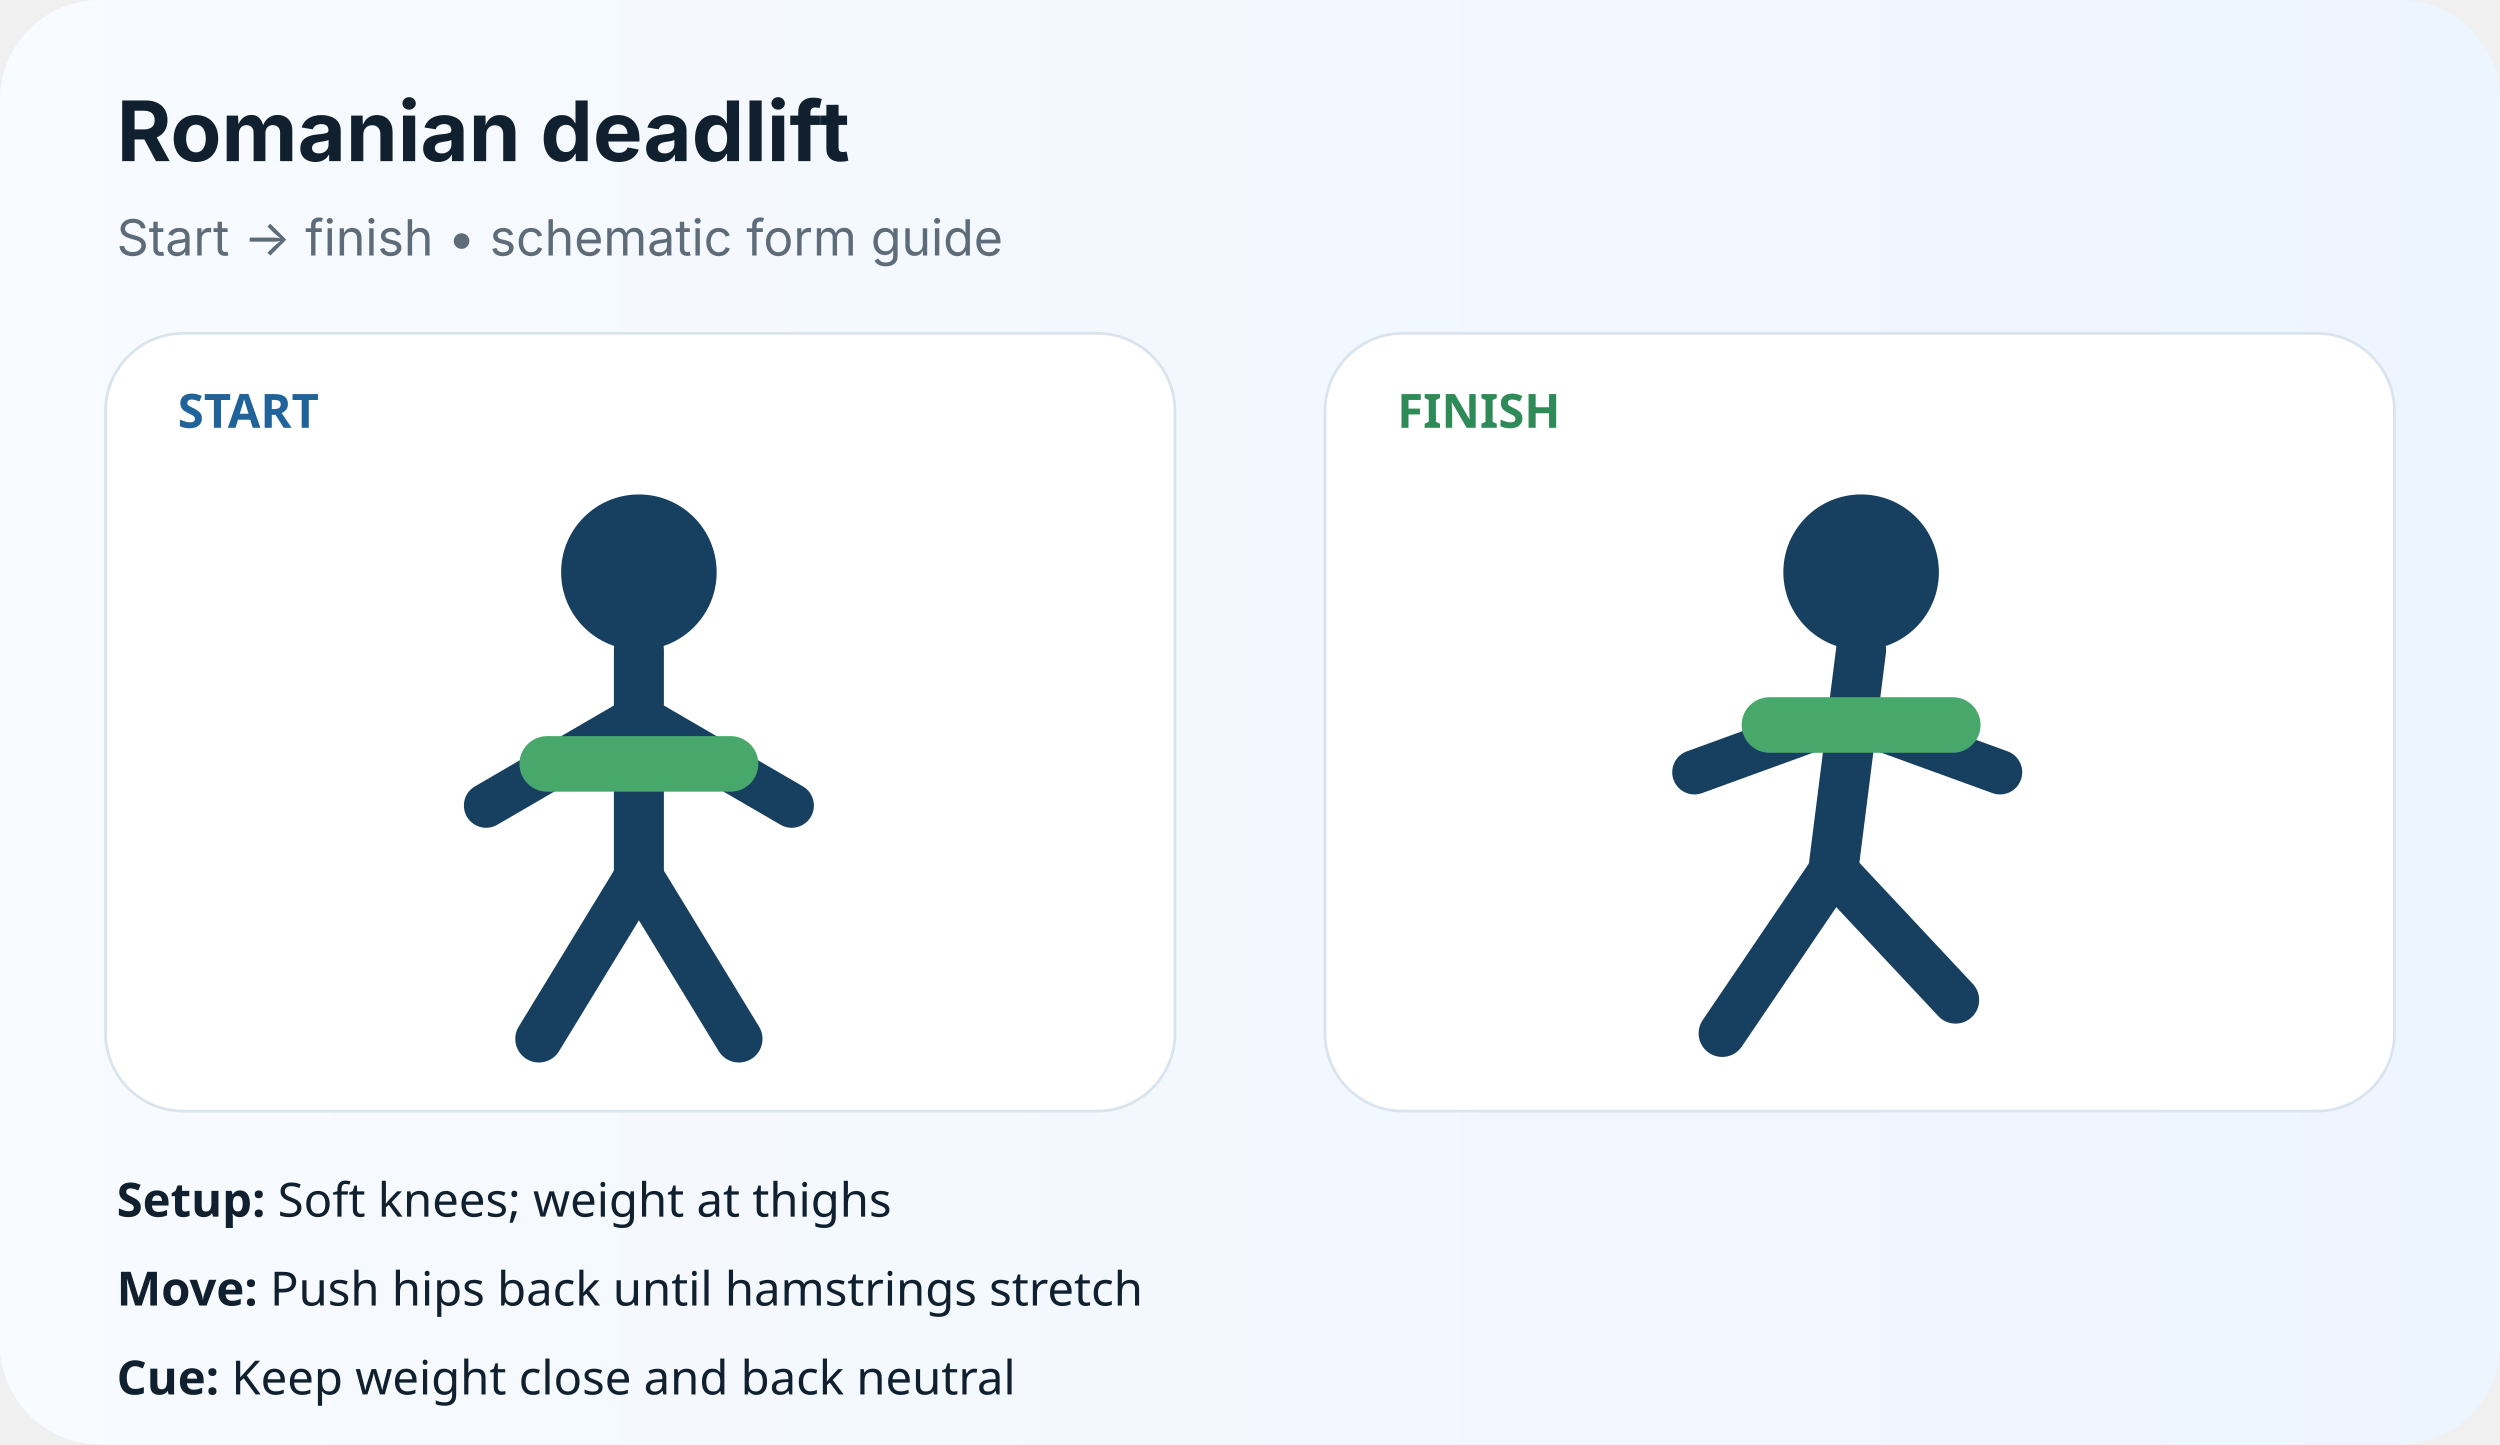
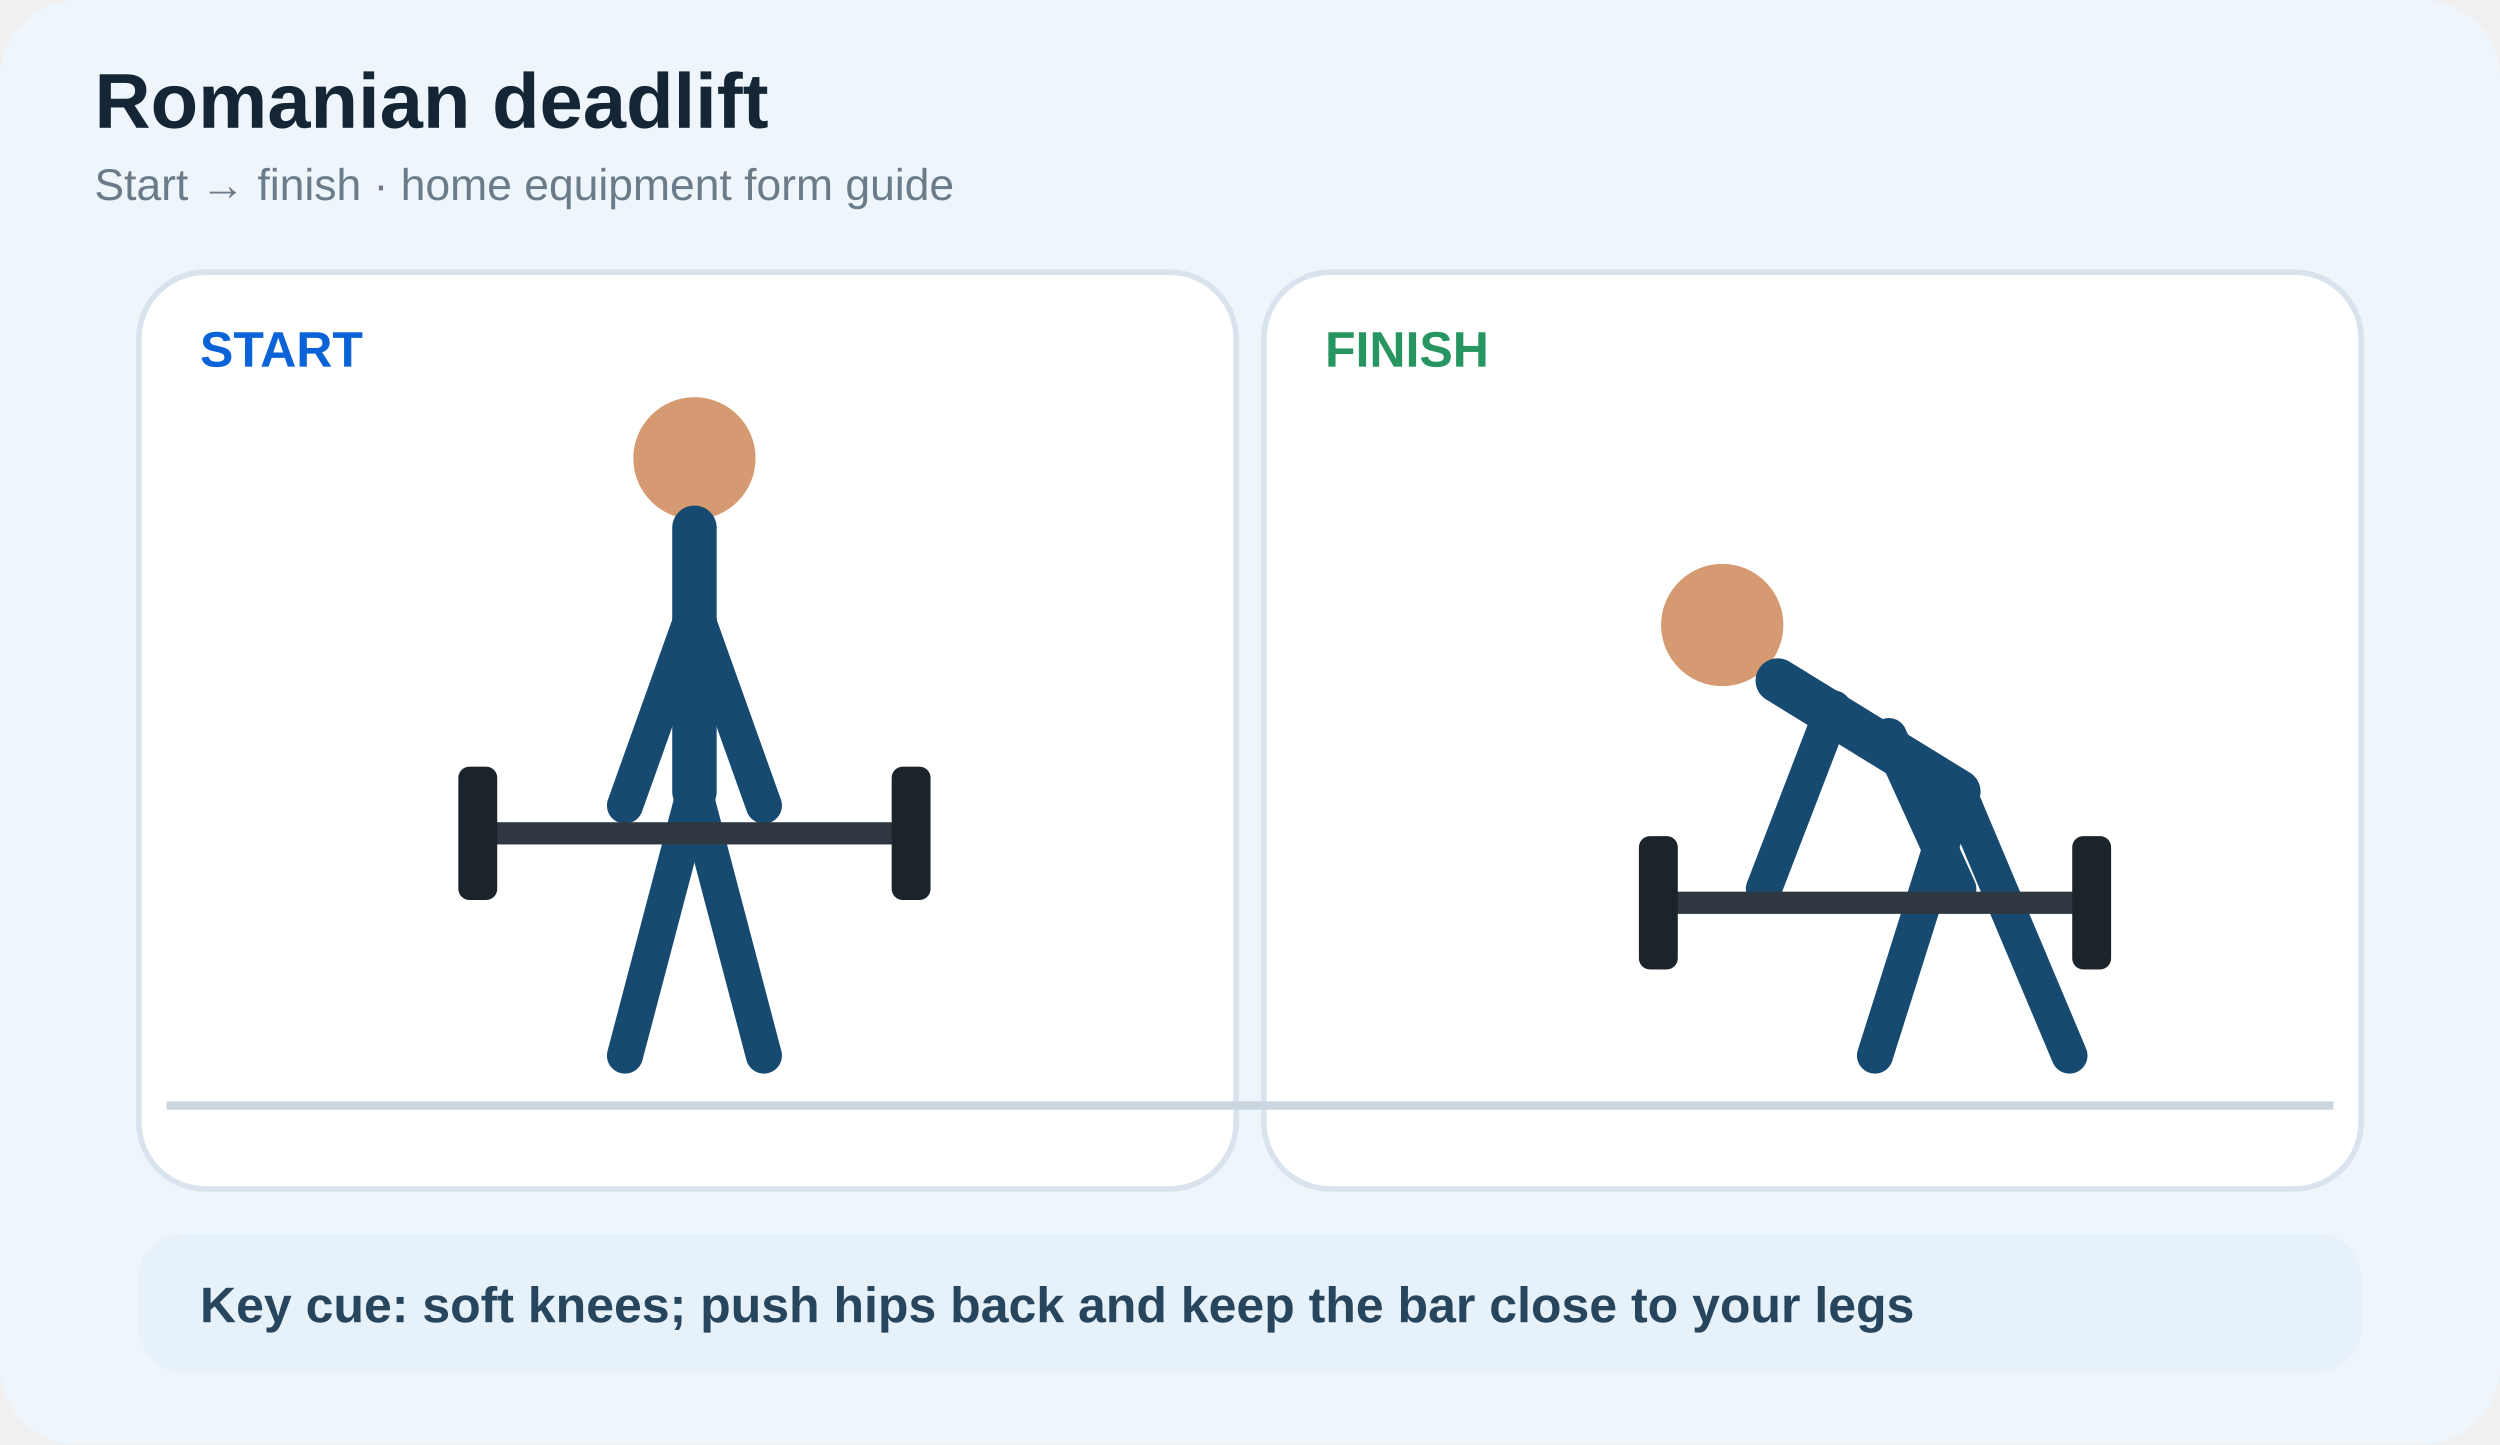
<svg xmlns="http://www.w3.org/2000/svg" width="900" height="520" viewBox="0 0 900 520">
-   <defs>
-     <linearGradient id="bg" x1="0" x2="1">
-       <stop stop-color="#f8fbff" />
-       <stop offset="1" stop-color="#edf5ff" />
-     </linearGradient>
-   </defs>
-   <rect width="900" height="520" rx="36" fill="url(#bg)" />
-   <text x="42" y="58" font-family="-apple-system,BlinkMacSystemFont,Segoe UI,sans-serif" font-size="30" font-weight="700" fill="#10202f">Romanian deadlift</text>
-   <text x="42" y="92" font-family="-apple-system,BlinkMacSystemFont,Segoe UI,sans-serif" font-size="18" fill="#5e6b78">Start → finish • schematic form guide</text>
-   <rect x="38" y="120" width="385" height="280" rx="28" fill="#fff" stroke="#d9e4ee" />
-   <rect x="477" y="120" width="385" height="280" rx="28" fill="#fff" stroke="#d9e4ee" />
-   <text x="64" y="154" font-family="sans-serif" font-size="17" font-weight="700" fill="#20639b">START</text>
-   <text x="503" y="154" font-family="sans-serif" font-size="17" font-weight="700" fill="#2e8b57">FINISH</text>
-   <circle cx="230" cy="206" r="28" fill="#173f5f" />
-   <line x1="230" y1="234" x2="230" y2="315" stroke="#173f5f" stroke-width="18" stroke-linecap="round" />
-   <line x1="230" y1="258" x2="175" y2="290" stroke="#173f5f" stroke-width="16" stroke-linecap="round" />
-   <line x1="230" y1="258" x2="285" y2="290" stroke="#173f5f" stroke-width="16" stroke-linecap="round" />
-   <line x1="230" y1="315" x2="194" y2="374" stroke="#173f5f" stroke-width="17" stroke-linecap="round" />
-   <line x1="230" y1="315" x2="266" y2="374" stroke="#173f5f" stroke-width="17" stroke-linecap="round" />
-   <rect x="187" y="265" width="86" height="20" rx="10" fill="#48a86b" />
-   <circle cx="670" cy="206" r="28" fill="#173f5f" />
-   <line x1="670" y1="234" x2="660" y2="313" stroke="#173f5f" stroke-width="18" stroke-linecap="round" />
-   <line x1="665" y1="258" x2="610" y2="278" stroke="#173f5f" stroke-width="16" stroke-linecap="round" />
-   <line x1="665" y1="258" x2="720" y2="278" stroke="#173f5f" stroke-width="16" stroke-linecap="round" />
-   <line x1="660" y1="313" x2="620" y2="372" stroke="#173f5f" stroke-width="17" stroke-linecap="round" />
-   <line x1="660" y1="313" x2="704" y2="360" stroke="#173f5f" stroke-width="17" stroke-linecap="round" />
-   <rect x="627" y="251" width="86" height="20" rx="10" fill="#48a86b" />
-   <text x="42" y="438" font-family="sans-serif" font-size="17" fill="#10202f">
-     <tspan font-weight="700">Setup:</tspan> Soft knees; weight at thighs</text>
-   <text x="42" y="470" font-family="sans-serif" font-size="17" fill="#10202f">
-     <tspan font-weight="700">Move:</tspan> Push hips back until hamstrings stretch</text>
-   <text x="42" y="502" font-family="sans-serif" font-size="17" fill="#10202f">
-     <tspan font-weight="700">Cue:</tspan> Keep weight close and back neutral</text>
+   <rect width="900" height="520" rx="28" fill="#eef5fb" />
+   <text x="34" y="46" font-family="Arial" font-size="28" font-weight="700" fill="#142536">Romanian deadlift</text>
+   <text x="34" y="72" font-family="Arial" font-size="16" fill="#6c7b89">Start → finish · home equipment form guide</text>
+   <rect x="50" y="98" width="395" height="330" rx="24" fill="#fff" stroke="#d8e3ed" stroke-width="2" />
+   <text x="72" y="132" font-family="Arial" font-size="18" font-weight="700" fill="#0a64d8">START</text>
+   <rect x="455" y="98" width="395" height="330" rx="24" fill="#fff" stroke="#d8e3ed" stroke-width="2" />
+   <text x="477" y="132" font-family="Arial" font-size="18" font-weight="700" fill="#27955f">FINISH</text>
+   <line x1="60" y1="398" x2="840" y2="398" stroke="#c9d5df" stroke-width="3" />
+   <circle cx="250" cy="165" r="22" fill="#d59a72" />
+   <line x1="250" y1="190" x2="250" y2="285" stroke="#174a70" stroke-width="16" stroke-linecap="round" />
+   <line x1="250" y1="220" x2="225" y2="290" stroke="#174a70" stroke-width="13" stroke-linecap="round" />
+   <line x1="250" y1="220" x2="275" y2="290" stroke="#174a70" stroke-width="13" stroke-linecap="round" />
+   <line x1="250" y1="285" x2="225" y2="380" stroke="#174a70" stroke-width="13" stroke-linecap="round" />
+   <line x1="250" y1="285" x2="275" y2="380" stroke="#174a70" stroke-width="13" stroke-linecap="round" />
+   <line x1="175" y1="300" x2="325" y2="300" stroke="#2f3841" stroke-width="8" />
+   <rect x="165" y="276" width="14" height="48" rx="4" fill="#1b232b" />
+   <rect x="321" y="276" width="14" height="48" rx="4" fill="#1b232b" />
+   <circle cx="620" cy="225" r="22" fill="#d59a72" />
+   <line x1="640" y1="245" x2="705" y2="285" stroke="#174a70" stroke-width="16" stroke-linecap="round" />
+   <line x1="660" y1="255" x2="635" y2="320" stroke="#174a70" stroke-width="13" stroke-linecap="round" />
+   <line x1="680" y1="265" x2="705" y2="320" stroke="#174a70" stroke-width="13" stroke-linecap="round" />
+   <line x1="705" y1="285" x2="675" y2="380" stroke="#174a70" stroke-width="13" stroke-linecap="round" />
+   <line x1="705" y1="285" x2="745" y2="380" stroke="#174a70" stroke-width="13" stroke-linecap="round" />
+   <line x1="600" y1="325" x2="750" y2="325" stroke="#2f3841" stroke-width="8" />
+   <rect x="590" y="301" width="14" height="48" rx="4" fill="#1b232b" />
+   <rect x="746" y="301" width="14" height="48" rx="4" fill="#1b232b" />
+   <rect x="50" y="444" width="800" height="50" rx="16" fill="#e7f1f9" />
+   <text x="72" y="476" font-family="Arial" font-size="18" font-weight="600" fill="#27465e">Key cue: soft knees; push hips back and keep the bar close to your legs</text>
</svg>
